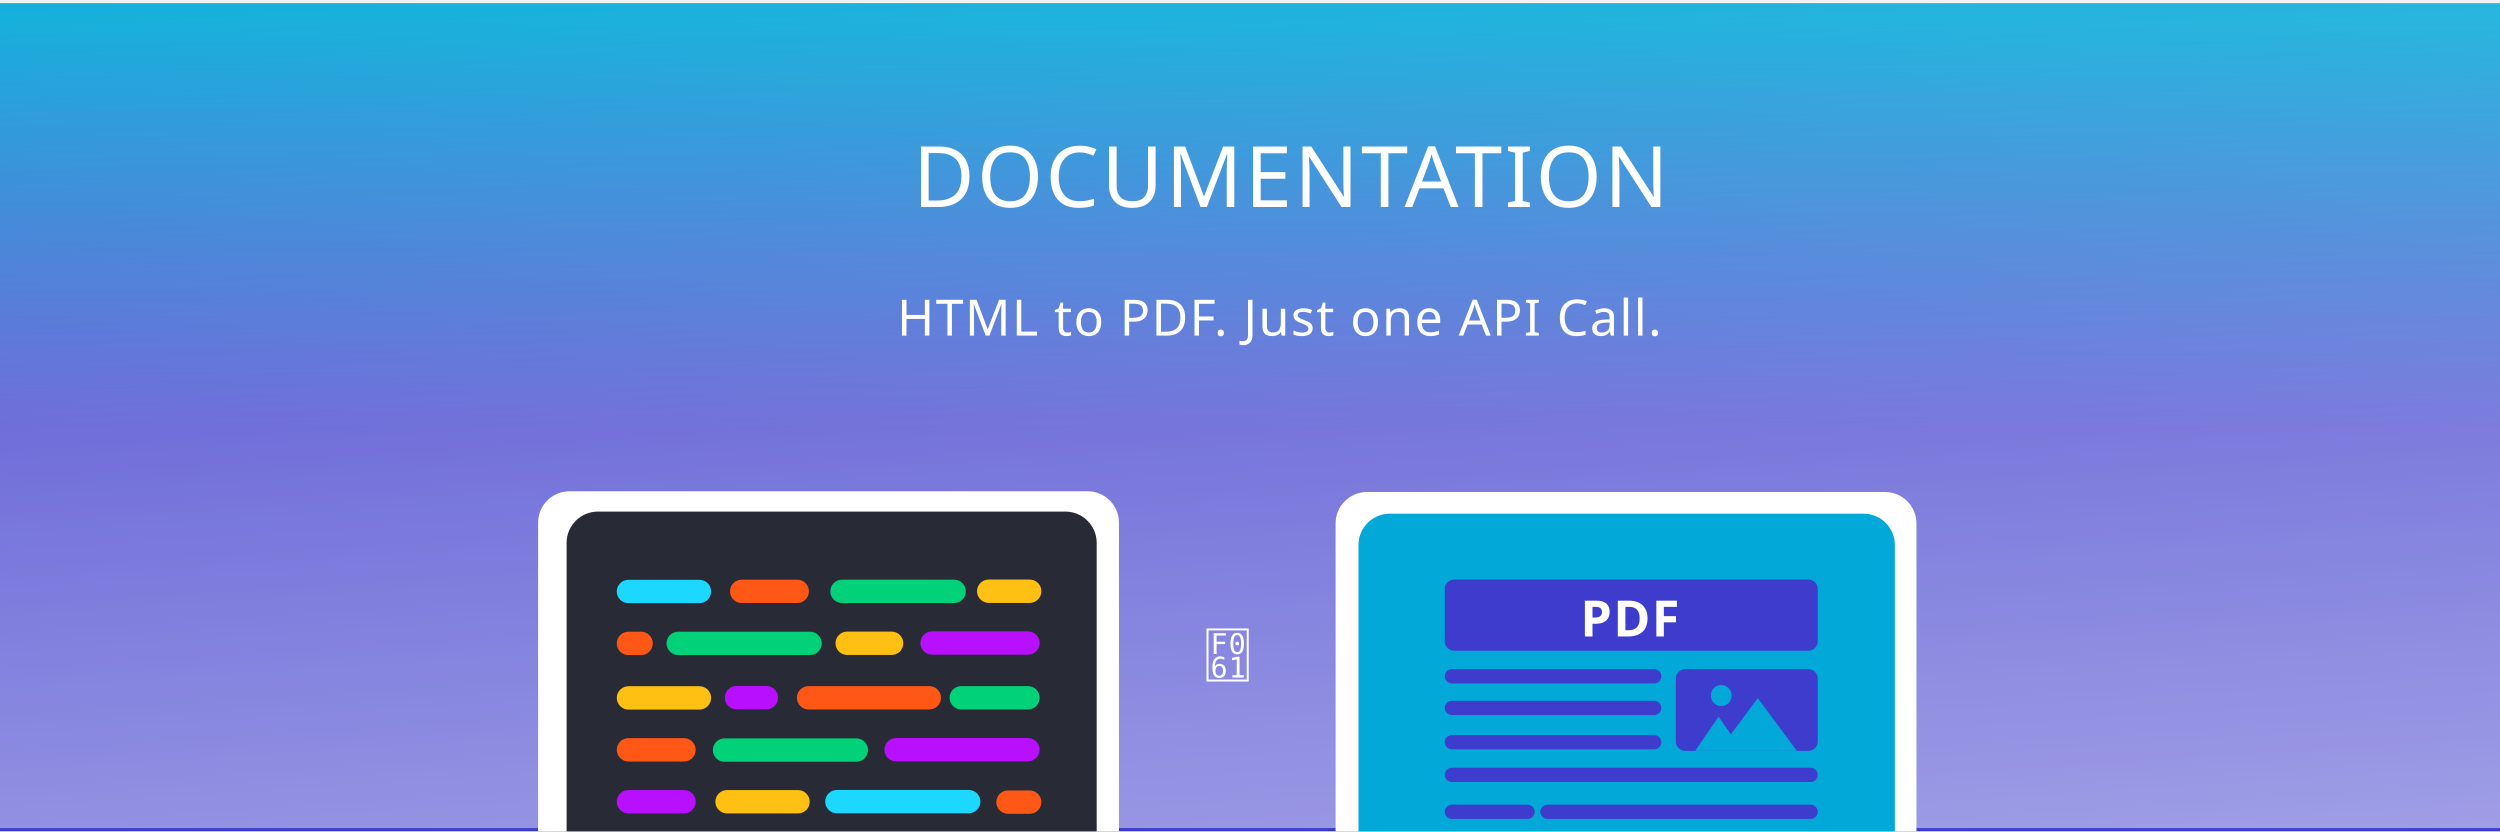
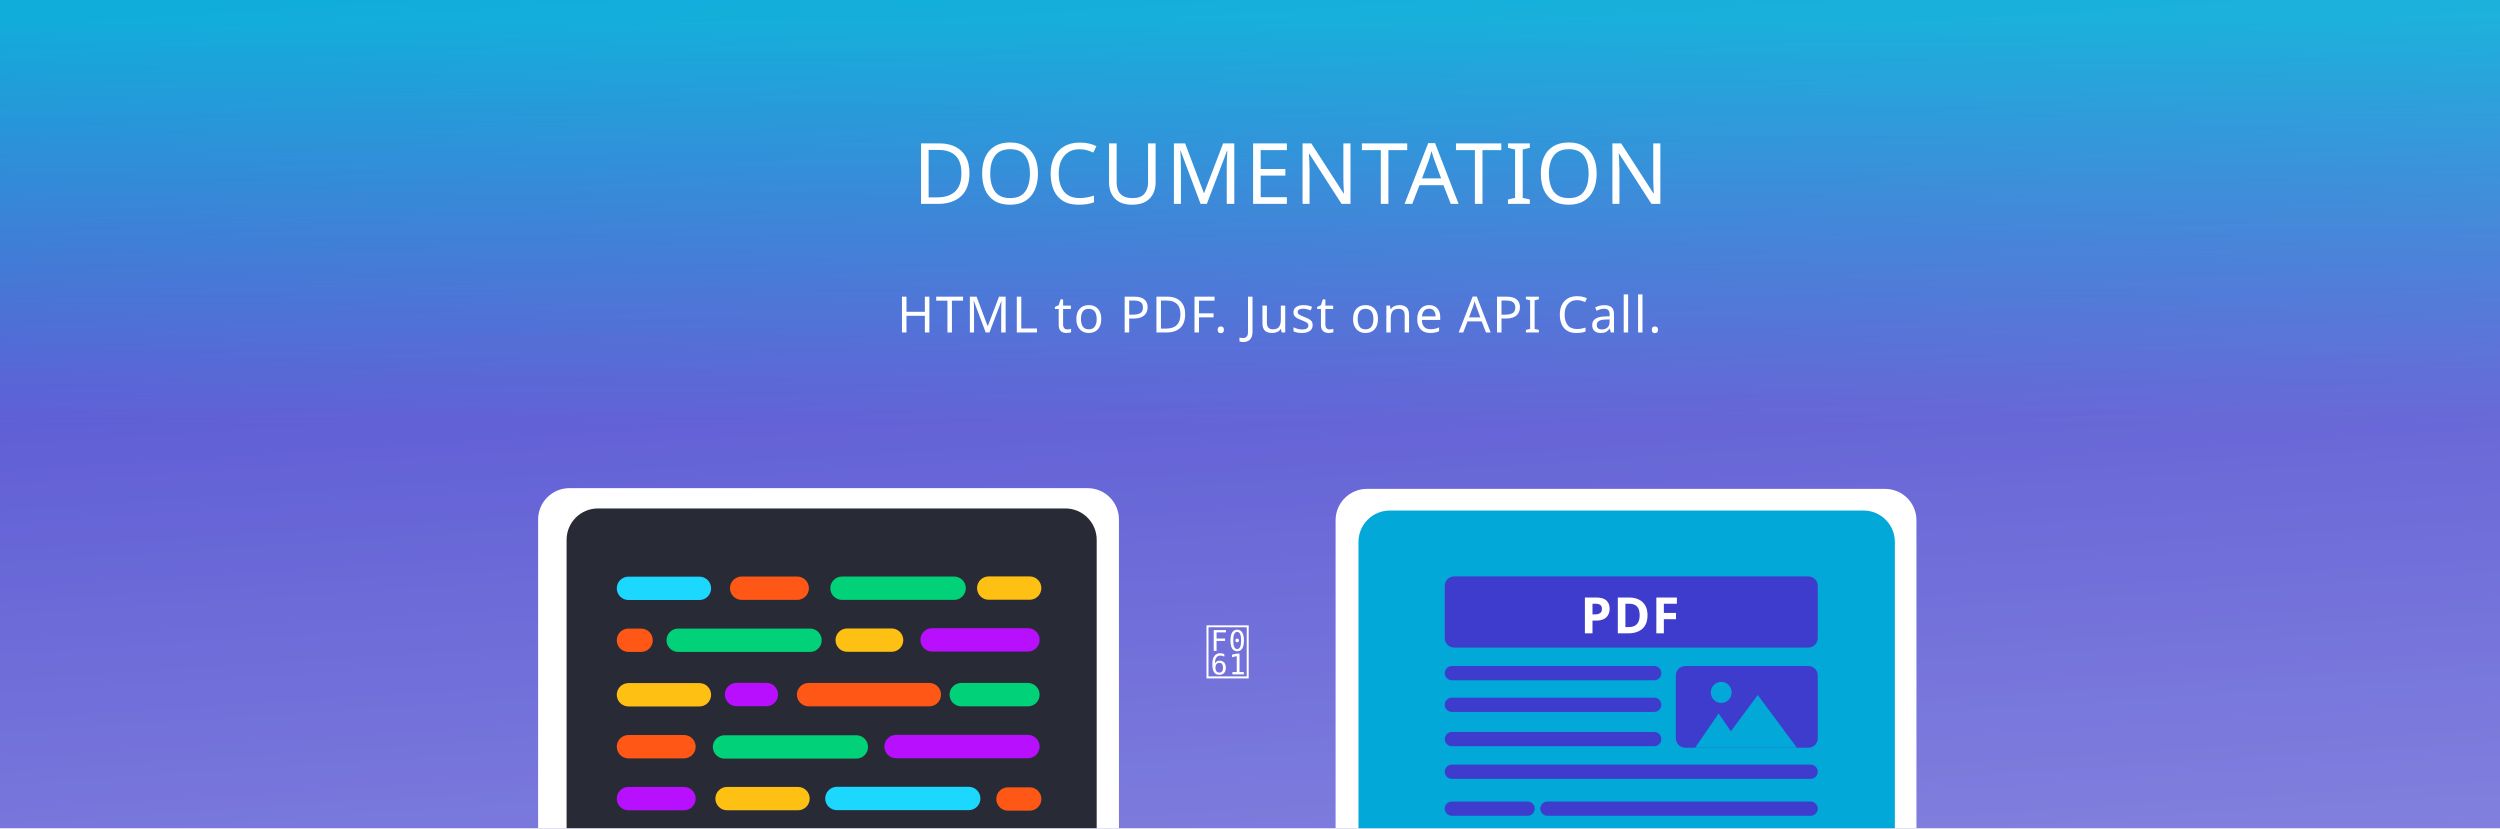
- <svg xmlns="http://www.w3.org/2000/svg" xmlns:xlink="http://www.w3.org/1999/xlink" width="797px" height="265px" viewBox="0 0 797 265" version="1.1">
+ <svg xmlns="http://www.w3.org/2000/svg" xmlns:xlink="http://www.w3.org/1999/xlink" width="797px" height="264px" viewBox="0 0 797 264" version="1.1">
  <defs>
    <linearGradient x1="50%" y1="100%" x2="50%" y2="2.283%" id="linearGradient-1">
      <stop stop-color="#3E3CCC" offset="0%" />
      <stop stop-color="#3E3CCC" offset="50%" />
      <stop stop-color="#02A8D8" offset="100%" />
    </linearGradient>
    <linearGradient x1="100%" y1="100%" x2="73.561%" y2="-35.254%" id="linearGradient-2">
      <stop stop-color="#FFFFFF" stop-opacity="0.5" offset="0%" />
      <stop stop-color="#FFFFFF" stop-opacity="0" offset="100%" />
    </linearGradient>
    <polygon id="path-3" points="0 0 797 0 797 264 0 264" />
    <linearGradient x1="94.466%" y1="0%" x2="5.265%" y2="98.803%" id="linearGradient-5">
      <stop stop-color="#02A8D8" offset="0%" />
      <stop stop-color="#02A8D8" offset="51.298%" />
      <stop stop-color="#02A8D8" offset="100%" />
    </linearGradient>
  </defs>
  <g id="Page-1" stroke="none" stroke-width="1" fill="none" fill-rule="evenodd">
-     <g id="Desktop" transform="translate(-115, -2185)">
-       <g id="docs-header" transform="translate(115, 2185)">
+     <g id="Desktop" transform="translate(-115, -2186)">
+       <g id="docs-header" transform="translate(115, 2186)">
        <g id="background">
-           <polygon id="Shape" fill="url(#linearGradient-1)" points="0 1 797 1 797 265 0 265" />
-           <polygon id="Shape" fill="url(#linearGradient-2)" points="0 0 206.5 0 797 0 797 264 0 264" />
+           <polygon id="Shape" fill="url(#linearGradient-1)" points="0 0 797 0 797 264 0 264" />
+           <polygon id="Shape" fill-opacity="0.7" fill="url(#linearGradient-2)" points="0 0 206.5 0 797 0 797 264 0 264" />
        </g>
-         <g id="content" transform="translate(0, 1)">
+         <g id="content">
          <mask id="mask-4" fill="white">
            <use xlink:href="#path-3" />
          </mask>
          <g id="Mask" />
          <g mask="url(#mask-4)">
            <g transform="translate(170, 38)">
              <text id="HTML-to-PDF.-Just-on" font-family="SourceSansPro-SemiBold, Source Sans Pro" font-size="16" font-weight="500" letter-spacing="0.447">
                <tspan x="116" y="68" fill="#FFFFFF">HTML to PDF. Just one API Call.</tspan>
              </text>
              <text id="DOCUMENTATION" font-family="SourceSansPro-SemiBold, Source Sans Pro" font-size="27" font-weight="500" letter-spacing="0.755">
                <tspan x="121" y="27" fill="#FFFFFF">DOCUMENTATION</tspan>
              </text>
              <g id="html" stroke-width="1" fill-rule="evenodd" transform="translate(0.627062, 117.0912)">
                <rect id="Rectangle-path" fill="#FFFFFF" fill-rule="nonzero" x="0.923" y="0.528" width="185.174" height="153.619" rx="10" />
                <rect id="Rectangle-17" fill="#282B36" fill-rule="nonzero" x="10" y="7" width="169" height="138" rx="10" />
                <g id="code" transform="translate(26, 28)" fill-rule="nonzero">
                  <rect id="Rectangle-4" fill="#1CD8FF" x="3.63797881e-12" y="0.747" width="30.07" height="7.447" rx="3.723" />
                  <rect id="Rectangle-4" fill="#1CD8FF" x="66.449" y="67.741" width="49.479" height="7.447" rx="3.723" />
                  <rect id="Rectangle-4" fill="#FF5816" x="1.8189894e-11" y="17.298" width="11.481" height="7.447" rx="3.723" />
                  <rect id="Rectangle-4" fill="#FF5816" x="120.99" y="67.901" width="14.366" height="7.447" rx="3.723" />
                  <rect id="Rectangle-4" fill="#FF5816" x="36.096" y="0.707" width="25.149" height="7.447" rx="3.723" />
                  <rect id="Rectangle-4" fill="#FF5816" x="1.45519152e-11" y="51.23" width="25.149" height="7.447" rx="3.723" />
                  <rect id="Rectangle-4" fill="#FF5816" x="57.425" y="34.638" width="45.94" height="7.447" rx="3.723" />
                  <rect id="Rectangle-4" fill="#B90FFF" x="-5.45696821e-12" y="67.781" width="25.149" height="7.447" rx="3.723" />
                  <rect id="Rectangle-4" fill="#B90FFF" x="96.802" y="17.178" width="38.003" height="7.447" rx="3.723" />
                  <rect id="Rectangle-4" fill="#B90FFF" x="34.455" y="34.598" width="16.949" height="7.447" rx="3.723" />
                  <rect id="Rectangle-4" fill="#B90FFF" x="85.317" y="51.19" width="49.479" height="7.447" rx="3.723" />
                  <rect id="Rectangle-4" fill="#FEC013" x="0" y="34.678" width="30.07" height="7.447" rx="3.723" />
                  <rect id="Rectangle-4" fill="#FEC013" x="69.731" y="17.258" width="21.611" height="7.447" rx="3.723" />
                  <rect id="Rectangle-4" fill="#FEC013" x="114.85" y="0.667" width="20.509" height="7.447" rx="3.723" />
                  <rect id="Rectangle-4" fill="#FEC013" x="31.436" y="67.781" width="30.07" height="7.447" rx="3.723" />
                  <rect id="Rectangle-4" fill="#01D279" x="15.855" y="17.298" width="49.479" height="7.447" rx="3.723" />
                  <rect id="Rectangle-4" fill="#01D279" x="30.622" y="51.31" width="49.479" height="7.447" rx="3.723" />
                  <rect id="Rectangle-4" fill="#01D279" x="68.083" y="0.707" width="43.191" height="7.447" rx="3.723" />
                  <rect id="Rectangle-4" fill="#01D279" x="106.09" y="34.638" width="28.716" height="7.447" rx="3.723" />
                </g>
              </g>
              <g id="pdf" stroke-width="1" fill-rule="evenodd" transform="translate(255.0827, 117.7574)">
                <rect id="Rectangle-path" fill="#FFFFFF" fill-rule="nonzero" x="0.706" y="0.098" width="185.174" height="156.902" rx="10" />
                <g transform="translate(8, 7)">
                  <rect id="Rectangle-17" fill="url(#linearGradient-5)" fill-rule="nonzero" x="-2.91038305e-11" y="0" width="171" height="141" rx="10" />
                  <g id="PDF" transform="translate(27, 21)">
                    <g id="content" transform="translate(0, 28)" fill="#3E3CCC" fill-rule="nonzero">
                      <rect id="Rectangle-7" x="0.5" y="0.571" width="69.042" height="4.542" rx="2.271" />
                      <rect id="Rectangle-7" x="0.5" y="10.655" width="69.042" height="4.542" rx="2.271" />
                      <rect id="Rectangle-7" x="0.5" y="21.58" width="69.042" height="4.542" rx="2.271" />
                      <rect id="Rectangle-7" x="0.5" y="32.005" width="118.914" height="4.542" rx="2.271" />
                      <rect id="Rectangle-7" x="0.5" y="43.769" width="28.686" height="4.542" rx="2.271" />
                      <rect id="Rectangle-7" x="30.966" y="43.769" width="88.448" height="4.542" rx="2.271" />
                    </g>
                    <g id="text" transform="translate(0.5, 0)">
                      <rect id="Rectangle-7" fill="#3E3CCC" fill-rule="nonzero" x="0" y="0" width="118.914" height="22.689" rx="3" />
                      <text id="PDF" font-family="AppleSDGothicNeo-Bold, Apple SD Gothic Neo" font-size="16" font-weight="bold" letter-spacing="0.447" fill="#FFFFFF">
                        <tspan x="43.241" y="18.155">PDF</tspan>
                      </text>
                    </g>
                    <g id="image-placeholder" transform="translate(73.45093, 27.61344)" fill-rule="nonzero">
                      <rect id="Rectangle-7" fill="#3E3CCC" x="0.721" y="0.958" width="45.242" height="26.05" rx="3" />
                      <path d="M18.255,21.765 L26.837,10.202 L39.31,27.008 L21.847,27.008 L6.879,27.008 L14.363,16.084 L18.255,21.765 Z" id="Combined-Shape" fill="#02A8D8" />
                      <ellipse id="Oval-9" fill="#02A8D8" cx="15.195" cy="9.361" rx="3.326" ry="3.361" />
                    </g>
                  </g>
                </g>
              </g>
              <text id="arrow-right---FontAwesome" font-family="FontAwesome" font-size="20" font-weight="normal">
                <tspan x="214" y="177" fill="#FFFFFF"></tspan>
              </text>
            </g>
          </g>
        </g>
      </g>
    </g>
  </g>
</svg>
